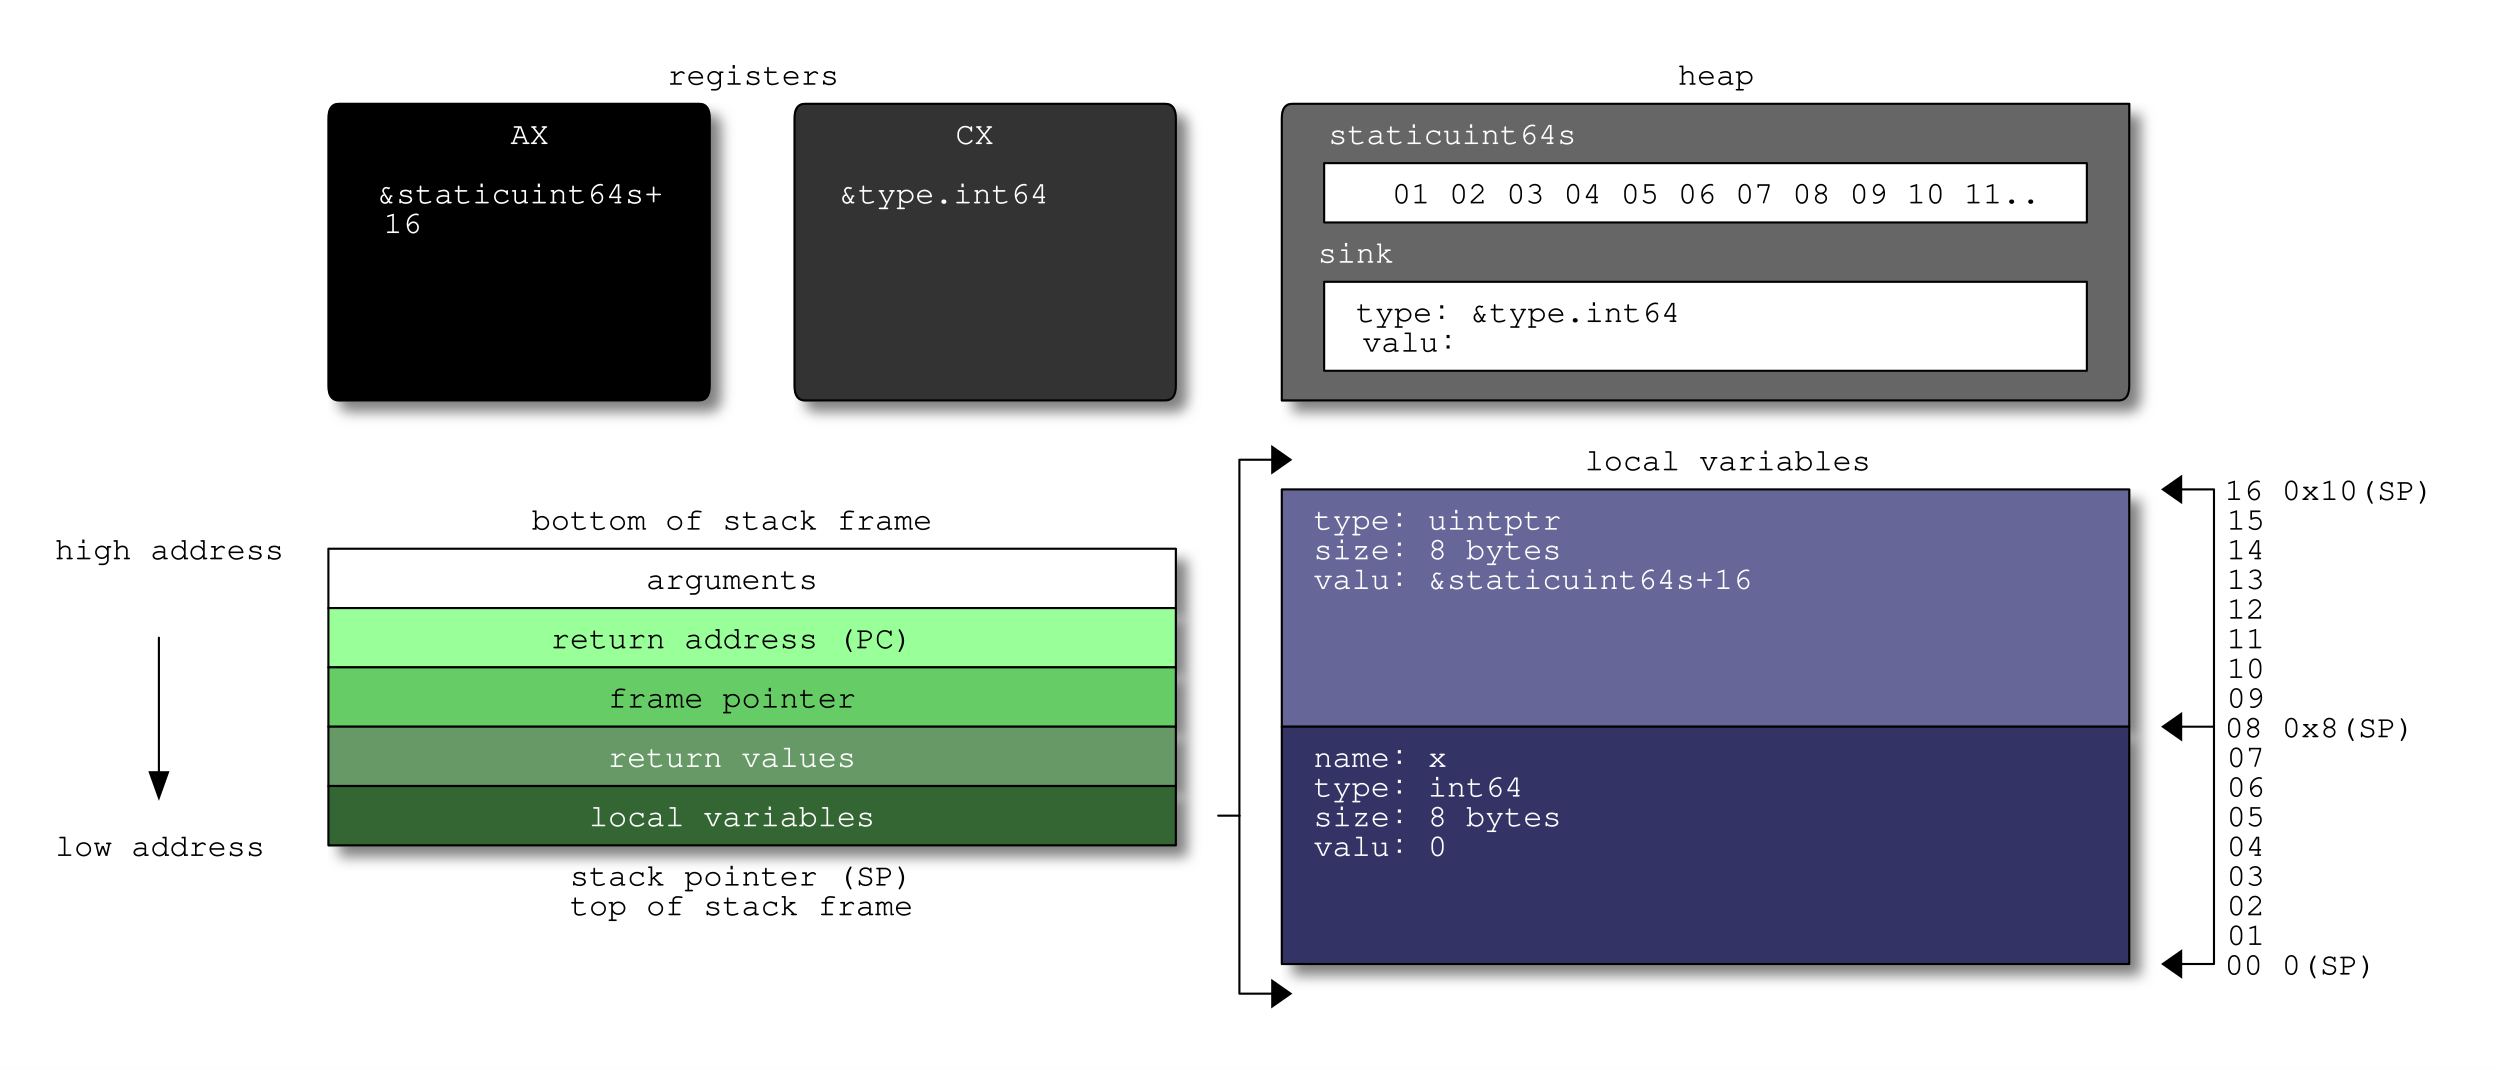
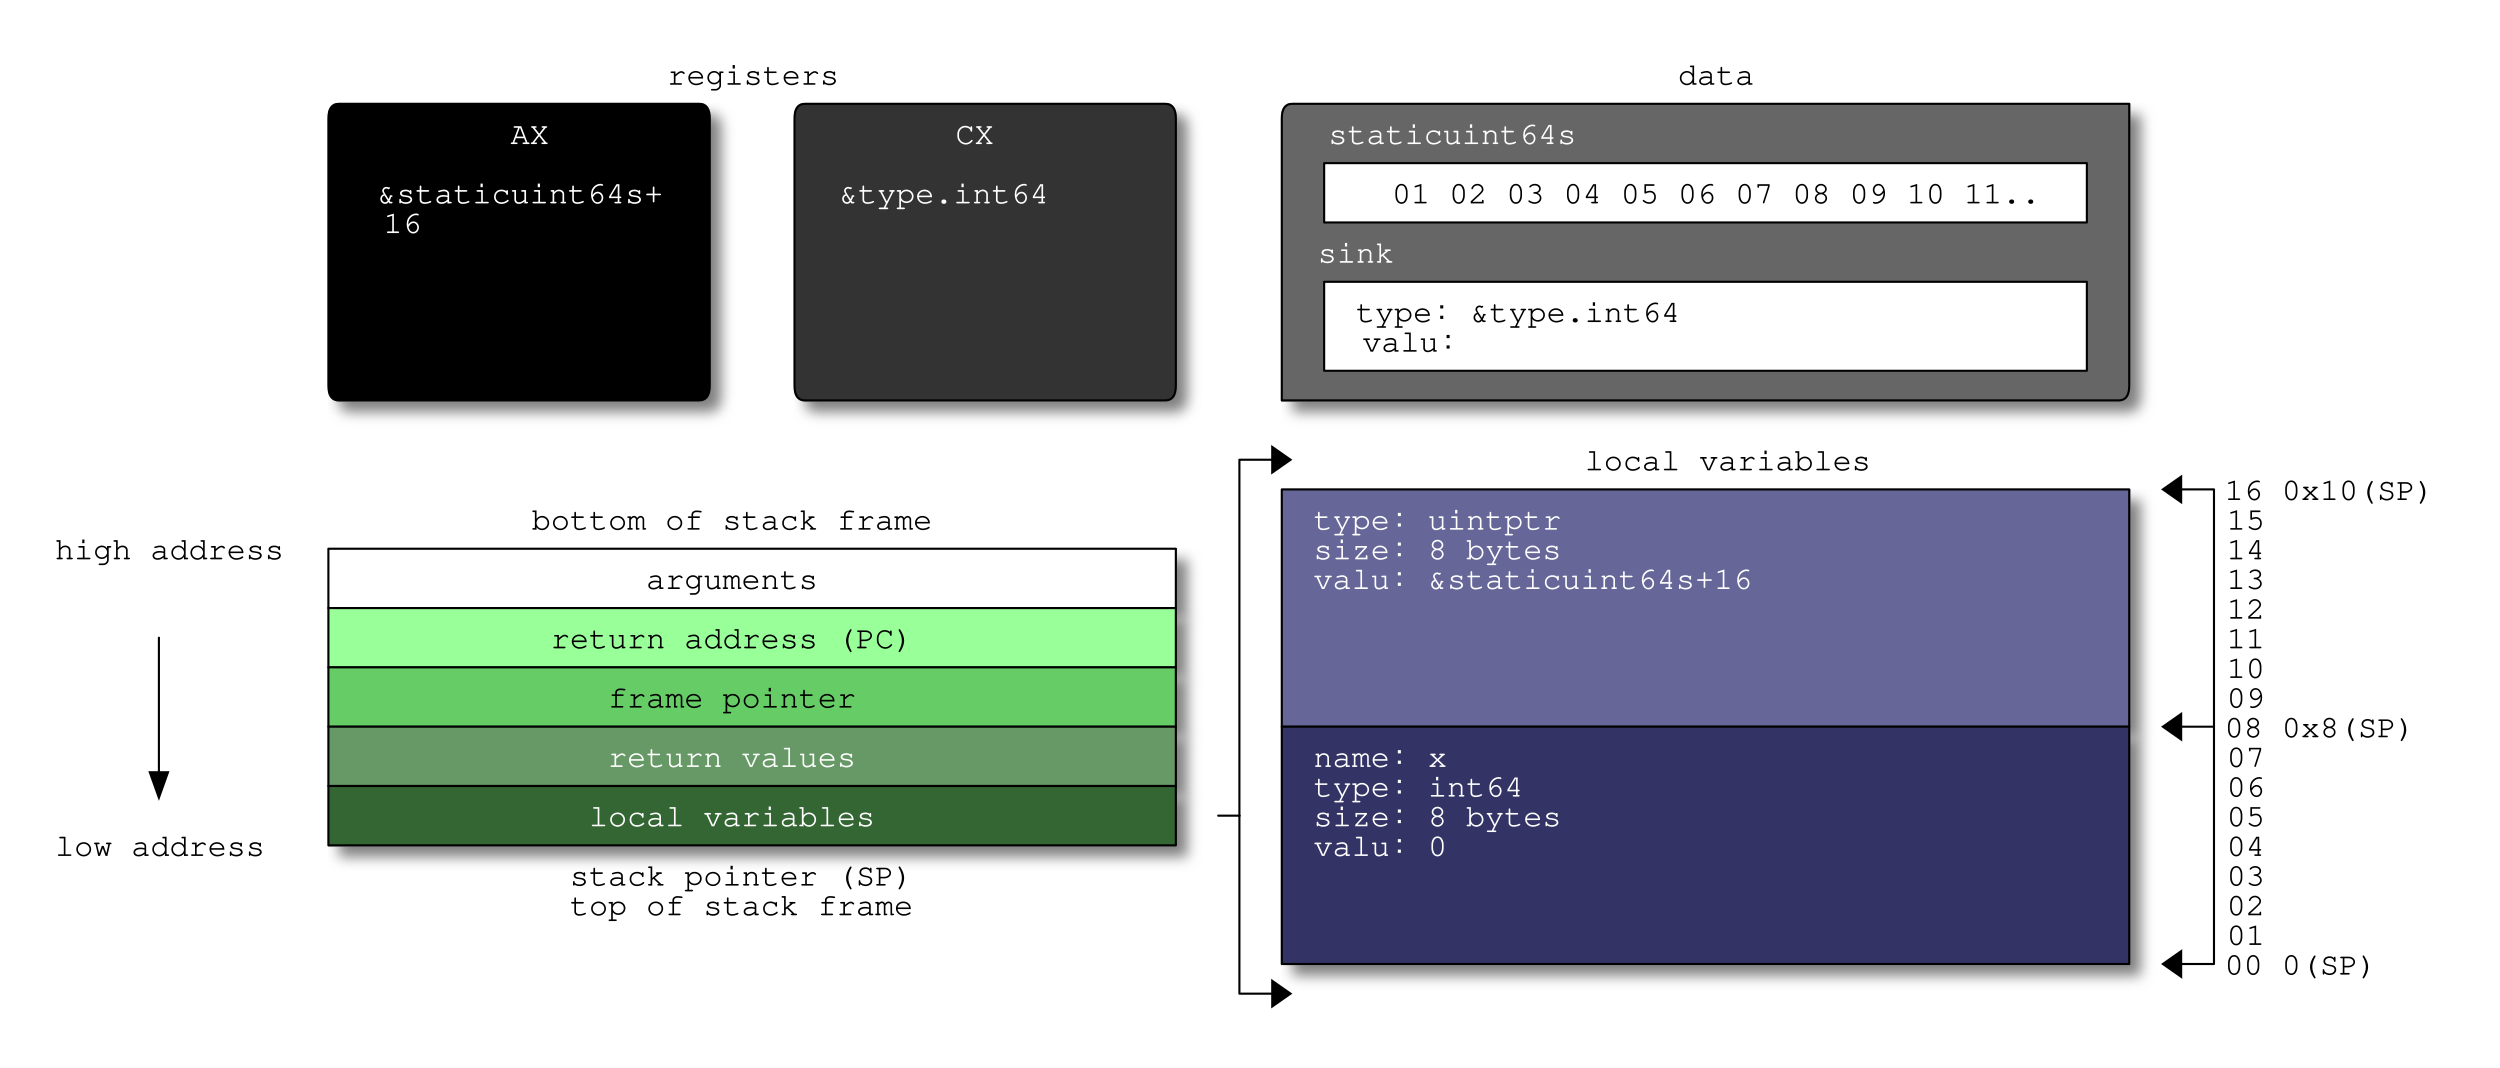
<svg xmlns="http://www.w3.org/2000/svg" width="1180" height="504" shape-rendering="geometricPrecision" version="1.0">
  <defs>
    <filter id="f2" x="0" y="0" width="200%" height="200%">
      <feOffset result="offOut" in="SourceGraphic" dx="5" dy="5" />
      <feGaussianBlur result="blurOut" in="offOut" stdDeviation="3" />
      <feBlend in="SourceGraphic" in2="blurOut" mode="normal" />
    </filter>
  </defs>
  <g stroke-width="1" stroke-linecap="square" stroke-linejoin="round">
    <rect x="0" y="0" width="1180" height="504" style="fill: #ffffff" />
    <path stroke="gray" fill="gray" filter="url(#f2)" d="M605.0 189.0 L1000.0 189.0 Q1005.0 189.0 1005.0 182.0 L1005.0 49.0 L1005.0 49.0 L610.0 49.0 Q605.0 49.0 605.0 56.0 L605.0 189.0 z" />
    <path stroke="gray" fill="gray" filter="url(#f2)" d="M605.0 343.0 L1005.0 343.0 L1005.0 231.0 L605.0 231.0 z" />
    <path stroke="gray" fill="gray" filter="url(#f2)" d="M605.0 455.0 L605.0 343.0 L1005.0 343.0 L1005.0 455.0 z" />
    <path stroke="gray" fill="gray" filter="url(#f2)" d="M160.0 189.0 Q155.0 189.0 155.0 182.0 L155.0 56.0 Q155.0 49.0 160.0 49.0 L330.0 49.0 L330.0 49.0 Q335.0 49.0 335.0 56.0 L335.0 182.0 L335.0 182.0 Q335.0 189.0 330.0 189.0 L160.0 189.0 z" />
    <path stroke="gray" fill="gray" filter="url(#f2)" d="M375.0 56.0 Q375.0 49.0 380.0 49.0 L550.0 49.0 Q555.0 49.0 555.0 56.0 L555.0 182.0 L555.0 182.0 Q555.0 189.0 550.0 189.0 L380.0 189.0 L380.0 189.0 Q375.0 189.0 375.0 182.0 L375.0 56.0 z" />
    <path stroke="gray" fill="gray" filter="url(#f2)" d="M625.0 175.0 L985.0 175.0 L985.0 133.0 L625.0 133.0 z" />
    <path stroke="gray" fill="gray" filter="url(#f2)" d="M555.0 259.0 L555.0 287.0 L155.0 287.0 L155.0 259.0 z" />
    <path stroke="gray" fill="gray" filter="url(#f2)" d="M555.0 287.0 L555.0 315.0 L155.0 315.0 L155.0 287.0 z" />
    <path stroke="gray" fill="gray" filter="url(#f2)" d="M555.0 315.0 L555.0 343.0 L155.0 343.0 L155.0 315.0 z" />
    <path stroke="gray" fill="gray" filter="url(#f2)" d="M555.0 343.0 L555.0 371.0 L155.0 371.0 L155.0 343.0 z" />
    <path stroke="gray" fill="gray" filter="url(#f2)" d="M555.0 371.0 L555.0 399.0 L155.0 399.0 L155.0 371.0 z" />
    <path stroke="gray" fill="gray" filter="url(#f2)" d="M625.0 105.0 L985.0 105.0 L985.0 77.0 L625.0 77.0 z" />
    <path stroke="#000000" stroke-width="1.0" stroke-linecap="round" stroke-linejoin="round" fill="#666666" d="M605.0 189.0 L1000.0 189.0 Q1005.0 189.0 1005.0 182.0 L1005.0 49.0 L1005.0 49.0 L610.0 49.0 Q605.0 49.0 605.0 56.0 L605.0 189.0 z" />
    <path stroke="#000000" stroke-width="1.0" stroke-linecap="round" stroke-linejoin="round" fill="#666699" d="M605.0 343.0 L1005.0 343.0 L1005.0 231.0 L605.0 231.0 z" />
    <path stroke="#000000" stroke-width="1.0" stroke-linecap="round" stroke-linejoin="round" fill="#333366" d="M605.0 455.0 L605.0 343.0 L1005.0 343.0 L1005.0 455.0 z" />
    <path stroke="#000000" stroke-width="1.0" stroke-linecap="round" stroke-linejoin="round" fill="#000000" d="M160.0 189.0 Q155.0 189.0 155.0 182.0 L155.0 56.0 Q155.0 49.0 160.0 49.0 L330.0 49.0 L330.0 49.0 Q335.0 49.0 335.0 56.0 L335.0 182.0 L335.0 182.0 Q335.0 189.0 330.0 189.0 L160.0 189.0 z" />
    <path stroke="#000000" stroke-width="1.0" stroke-linecap="round" stroke-linejoin="round" fill="#333333" d="M375.0 56.0 Q375.0 49.0 380.0 49.0 L550.0 49.0 Q555.0 49.0 555.0 56.0 L555.0 182.0 L555.0 182.0 Q555.0 189.0 550.0 189.0 L380.0 189.0 L380.0 189.0 Q375.0 189.0 375.0 182.0 L375.0 56.0 z" />
    <path stroke="#000000" stroke-width="1.0" stroke-linecap="round" stroke-linejoin="round" fill="white" d="M625.0 175.0 L985.0 175.0 L985.0 133.0 L625.0 133.0 z" />
    <path stroke="#000000" stroke-width="1.0" stroke-linecap="round" stroke-linejoin="round" fill="#ffffff" d="M555.0 259.0 L555.0 287.0 L155.0 287.0 L155.0 259.0 z" />
    <path stroke="#000000" stroke-width="1.0" stroke-linecap="round" stroke-linejoin="round" fill="#99ff99" d="M555.0 287.0 L555.0 315.0 L155.0 315.0 L155.0 287.0 z" />
    <path stroke="#000000" stroke-width="1.0" stroke-linecap="round" stroke-linejoin="round" fill="#66cc66" d="M555.0 315.0 L555.0 343.0 L155.0 343.0 L155.0 315.0 z" />
    <path stroke="#000000" stroke-width="1.0" stroke-linecap="round" stroke-linejoin="round" fill="#669966" d="M555.0 343.0 L555.0 371.0 L155.0 371.0 L155.0 343.0 z" />
    <path stroke="#000000" stroke-width="1.0" stroke-linecap="round" stroke-linejoin="round" fill="#336633" d="M555.0 371.0 L555.0 399.0 L155.0 399.0 L155.0 371.0 z" />
    <path stroke="#000000" stroke-width="1.0" stroke-linecap="round" stroke-linejoin="round" fill="white" d="M625.0 105.0 L985.0 105.0 L985.0 77.0 L625.0 77.0 z" />
    <path stroke="#000000" stroke-width="1.0" stroke-linecap="round" stroke-linejoin="round" fill="none" d="M585.0 385.0 L585.0 217.0 L605.0 217.0 " />
    <path stroke="#000000" stroke-width="1.0" stroke-linecap="round" stroke-linejoin="round" fill="none" d="M1045.0 343.0 L1045.0 231.0 L1025.0 231.0 " />
    <path stroke="#000000" stroke-width="1.0" stroke-linecap="round" stroke-linejoin="round" fill="none" d="M1025.0 455.0 L1045.0 455.0 L1045.0 343.0 " />
    <path stroke="#000000" stroke-width="1.0" stroke-linecap="round" stroke-linejoin="round" fill="none" d="M585.0 385.0 L585.0 469.0 L605.0 469.0 " />
    <path stroke="none" stroke-width="1.0" stroke-linecap="round" stroke-linejoin="round" fill="#000000" d="M600.0 210.0 L610.0 217.0 L600.0 224.0 z" />
    <path stroke="none" stroke-width="1.0" stroke-linecap="round" stroke-linejoin="round" fill="#000000" d="M1030.0 224.0 L1020.0 231.0 L1030.0 238.0 z" />
    <path stroke="none" stroke-width="1.0" stroke-linecap="round" stroke-linejoin="round" fill="#000000" d="M1030.0 336.0 L1020.0 343.0 L1030.0 350.0 z" />
    <path stroke="none" stroke-width="1.0" stroke-linecap="round" stroke-linejoin="round" fill="#000000" d="M70.0 364.0 L75.0 378.0 L80.0 364.0 z" />
    <path stroke="none" stroke-width="1.0" stroke-linecap="round" stroke-linejoin="round" fill="#000000" d="M1030.0 448.0 L1020.0 455.0 L1030.0 462.0 z" />
    <path stroke="none" stroke-width="1.0" stroke-linecap="round" stroke-linejoin="round" fill="#000000" d="M600.0 462.0 L610.0 469.0 L600.0 476.0 z" />
    <path stroke="#000000" stroke-width="1.0" stroke-linecap="round" stroke-linejoin="round" fill="none" d="M75.0 301.0 L75.0 371.0 " />
    <path stroke="#000000" stroke-width="1.0" stroke-linecap="round" stroke-linejoin="round" fill="none" d="M575.0 385.0 L585.0 385.0 " />
    <path stroke="#000000" stroke-width="1.0" stroke-linecap="round" stroke-linejoin="round" fill="none" d="M1045.0 343.0 L1025.0 343.0 " />
    <text x="278" y="390" font-family="Courier" font-size="15" stroke="none" fill="#ffffff">local variables</text>
    <text x="269" y="418" font-family="Courier" font-size="15" stroke="none" fill="#000000">stack pointer (SP)</text>
    <text x="269" y="432" font-family="Courier" font-size="15" stroke="none" fill="#000000">top of stack frame</text>
    <text x="287" y="362" font-family="Courier" font-size="15" stroke="none" fill="#ffffff">return values</text>
    <text x="251" y="250" font-family="Courier" font-size="15" stroke="none" fill="#000000">bottom of stack frame</text>
    <text x="260" y="306" font-family="Courier" font-size="15" stroke="none" fill="#000000">return address (PC)</text>
    <text x="287" y="334" font-family="Courier" font-size="15" stroke="none" fill="#000000">frame pointer</text>
    <text x="305" y="278" font-family="Courier" font-size="15" stroke="none" fill="#000000">arguments</text>
    <text x="178" y="96" font-family="Courier" font-size="15" stroke="none" fill="#ffffff">&amp;staticuint64s+</text>
    <text x="181" y="110" font-family="Courier" font-size="15" stroke="none" fill="#ffffff">16</text>
    <text x="26" y="264" font-family="Courier" font-size="15" stroke="none" fill="#000000">high address</text>
    <text x="26" y="404" font-family="Courier" font-size="15" stroke="none" fill="#000000">low address</text>
    <text x="241" y="68" font-family="Courier" font-size="15" stroke="none" fill="#ffffff">AX</text>
    <text x="315" y="40" font-family="Courier" font-size="15" stroke="none" fill="#000000">registers</text>
    <text x="396" y="96" font-family="Courier" font-size="15" stroke="none" fill="#ffffff">&amp;type.int64</text>
    <text x="620" y="362" font-family="Courier" font-size="15" stroke="none" fill="#ffffff">name꞉ x</text>
    <text x="620" y="376" font-family="Courier" font-size="15" stroke="none" fill="#ffffff">type꞉ int64</text>
    <text x="620" y="390" font-family="Courier" font-size="15" stroke="none" fill="#ffffff">size꞉ 8 bytes</text>
    <text x="620" y="404" font-family="Courier" font-size="15" stroke="none" fill="#ffffff">valu꞉ 0</text>
    <text x="451" y="68" font-family="Courier" font-size="15" stroke="none" fill="#ffffff">CX</text>
    <text x="620" y="250" font-family="Courier" font-size="15" stroke="none" fill="#ffffff">type꞉ uintptr</text>
    <text x="620" y="264" font-family="Courier" font-size="15" stroke="none" fill="#ffffff">size꞉ 8 bytes</text>
    <text x="620" y="278" font-family="Courier" font-size="15" stroke="none" fill="#ffffff">valu꞉ &amp;staticuint64s+16</text>
    <text x="622" y="124" font-family="Courier" font-size="15" stroke="none" fill="#ffffff">sink</text>
    <text x="627" y="68" font-family="Courier" font-size="15" stroke="none" fill="#ffffff">staticuint64s</text>
    <text x="657" y="96" font-family="Courier" font-size="15" stroke="none" fill="#000000">01 02 03 04 05 06 07 08 09 10 11..</text>
    <text x="640" y="152" font-family="Courier" font-size="15" stroke="none" fill="#000000">type꞉ &amp;type.int64</text>
    <text x="643" y="166" font-family="Courier" font-size="15" stroke="none" fill="#000000">valu꞉</text>
    <text x="748" y="222" font-family="Courier" font-size="15" stroke="none" fill="#000000">local variables</text>
    <text x="1050" y="236" font-family="Courier" font-size="15" stroke="none" fill="#000000">16 0x10(SP)</text>
    <text x="1051" y="250" font-family="Courier" font-size="15" stroke="none" fill="#000000">15</text>
    <text x="1051" y="264" font-family="Courier" font-size="15" stroke="none" fill="#000000">14</text>
    <text x="1051" y="278" font-family="Courier" font-size="15" stroke="none" fill="#000000">13</text>
    <text x="1051" y="292" font-family="Courier" font-size="15" stroke="none" fill="#000000">12</text>
    <text x="1051" y="306" font-family="Courier" font-size="15" stroke="none" fill="#000000">11</text>
    <text x="1051" y="320" font-family="Courier" font-size="15" stroke="none" fill="#000000">10</text>
    <text x="1051" y="334" font-family="Courier" font-size="15" stroke="none" fill="#000000">09</text>
    <text x="1050" y="348" font-family="Courier" font-size="15" stroke="none" fill="#000000">08 0x8(SP)</text>
    <text x="1051" y="362" font-family="Courier" font-size="15" stroke="none" fill="#000000">07</text>
    <text x="1051" y="376" font-family="Courier" font-size="15" stroke="none" fill="#000000">06</text>
    <text x="1051" y="390" font-family="Courier" font-size="15" stroke="none" fill="#000000">05</text>
    <text x="1051" y="404" font-family="Courier" font-size="15" stroke="none" fill="#000000">04</text>
    <text x="1051" y="418" font-family="Courier" font-size="15" stroke="none" fill="#000000">03</text>
    <text x="1051" y="432" font-family="Courier" font-size="15" stroke="none" fill="#000000">02</text>
    <text x="1051" y="446" font-family="Courier" font-size="15" stroke="none" fill="#000000">01</text>
    <text x="1050" y="460" font-family="Courier" font-size="15" stroke="none" fill="#000000">00 0(SP)</text>
-     <text x="792" y="40" font-family="Courier" font-size="15" stroke="none" fill="#000000">heap</text>
+     <text x="792" y="40" font-family="Courier" font-size="15" stroke="none" fill="#000000">data</text>
  </g>
</svg>
